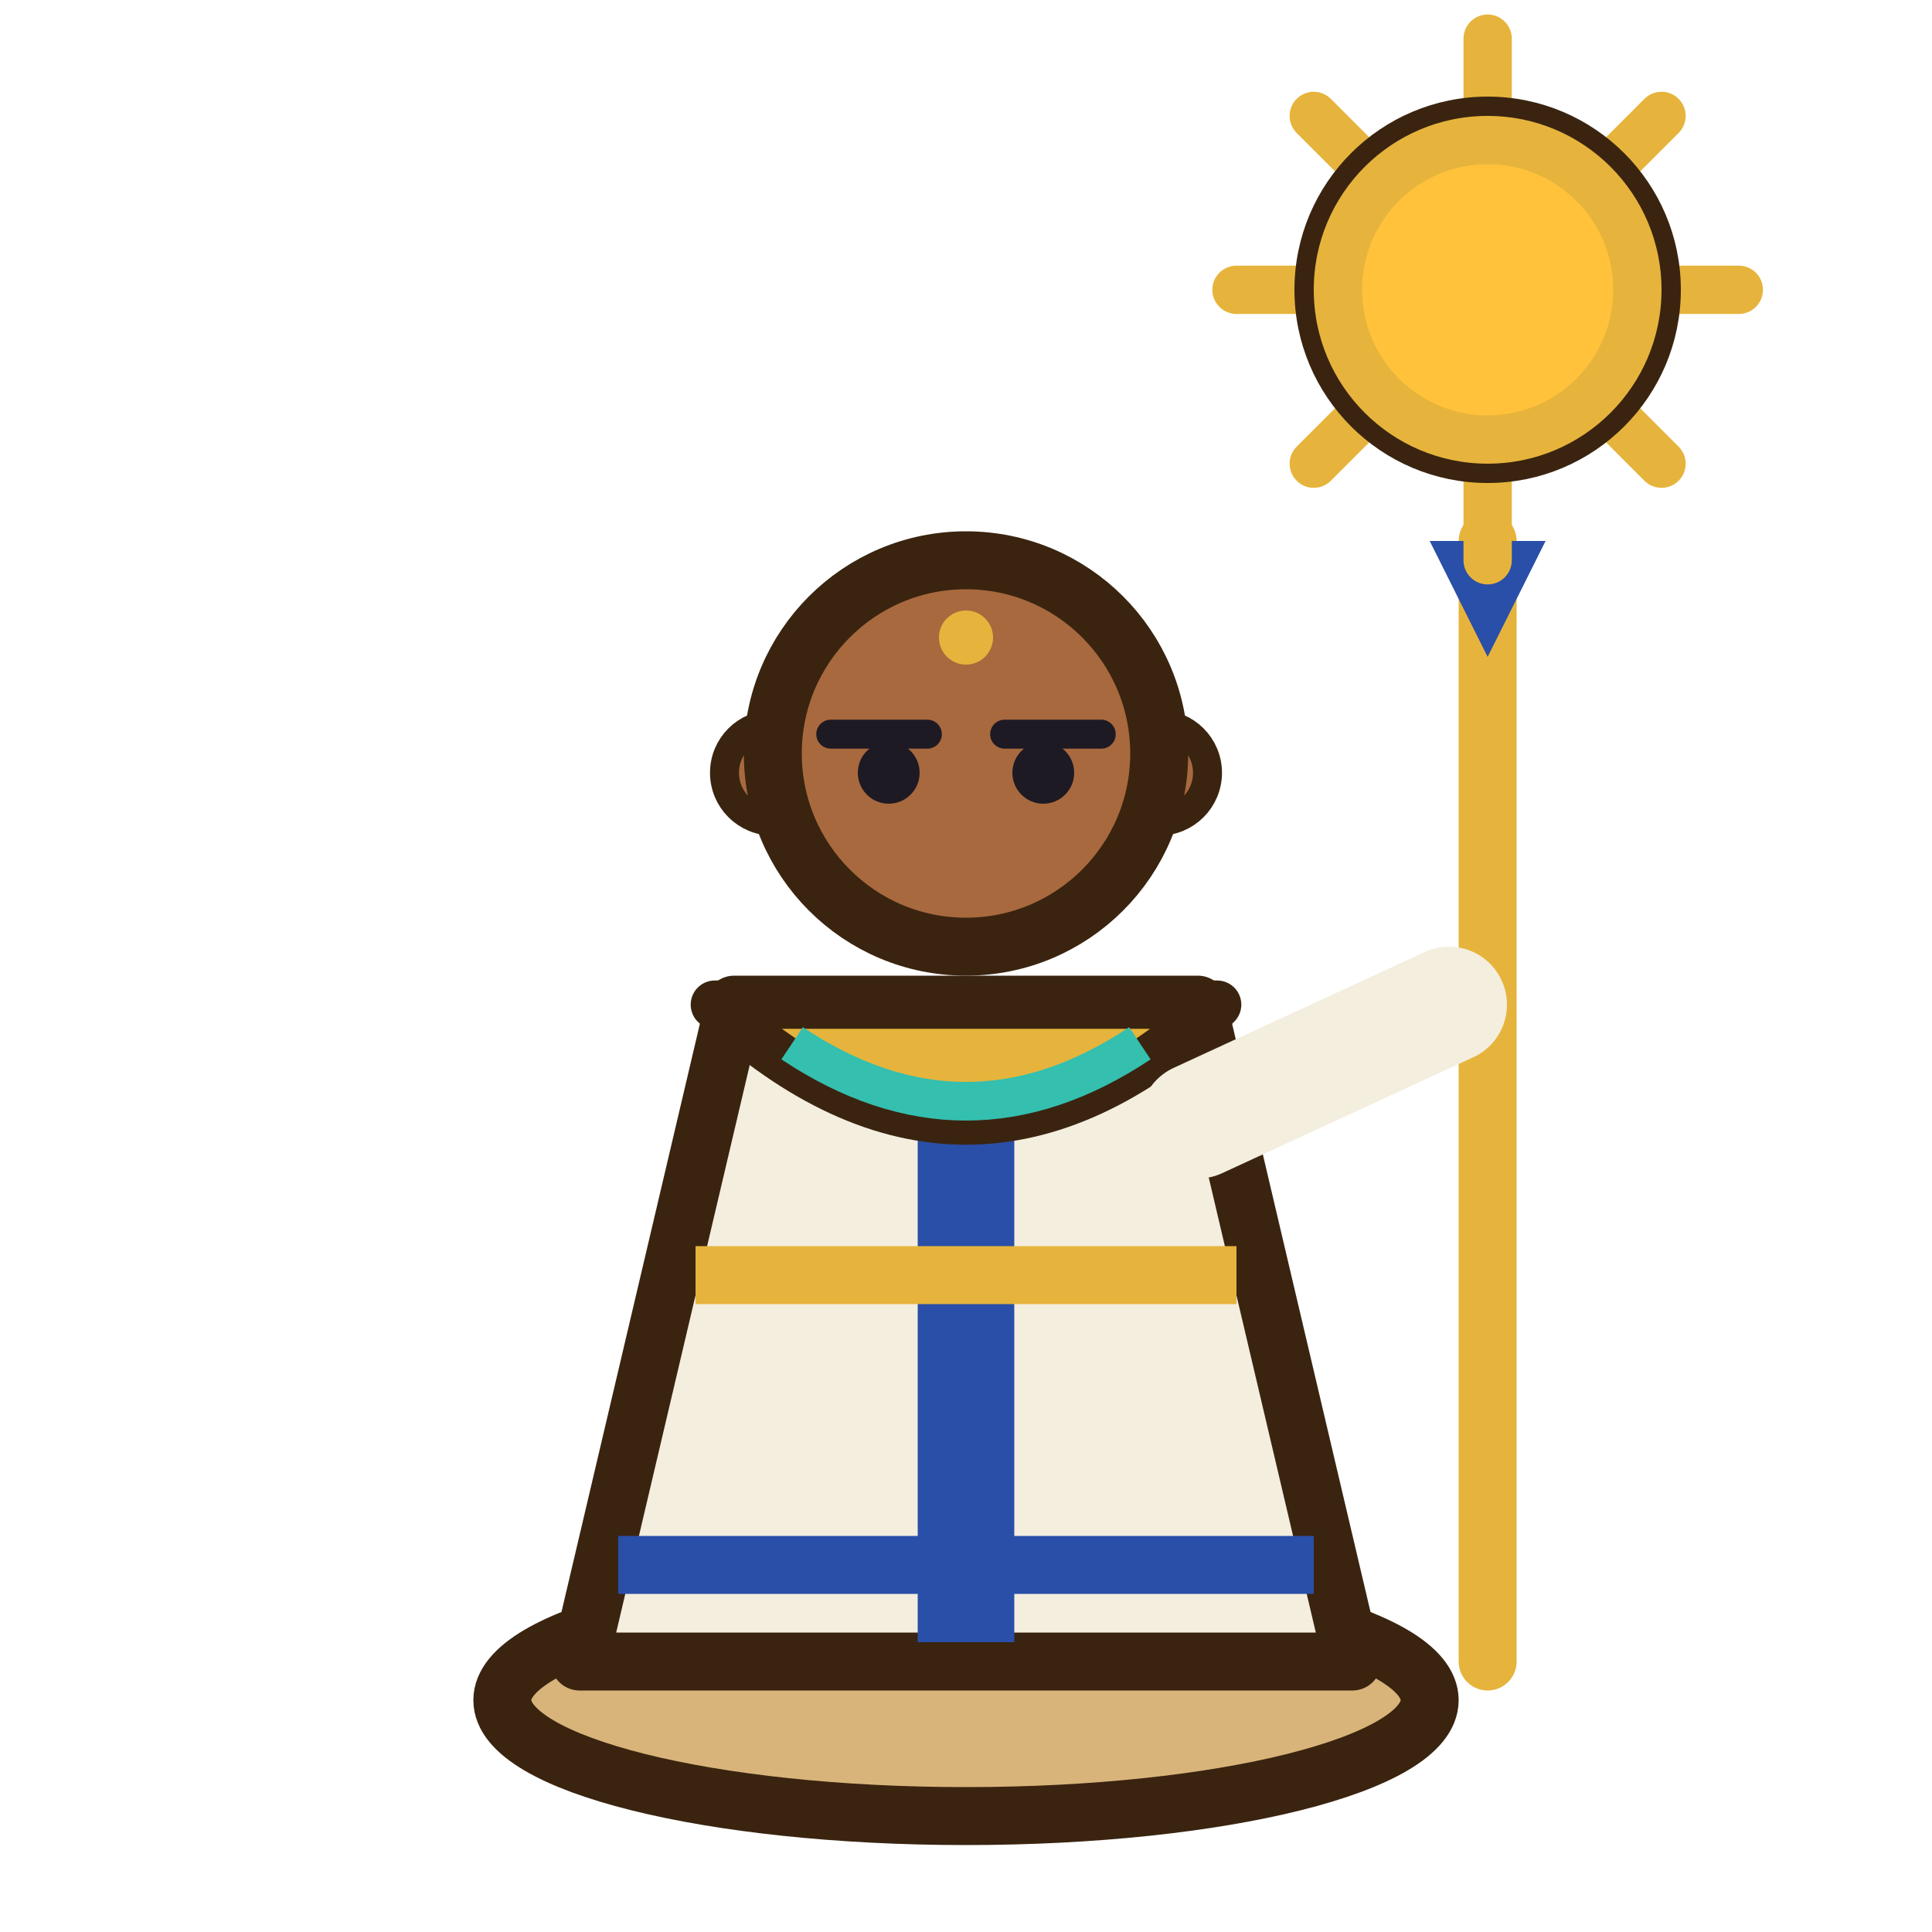
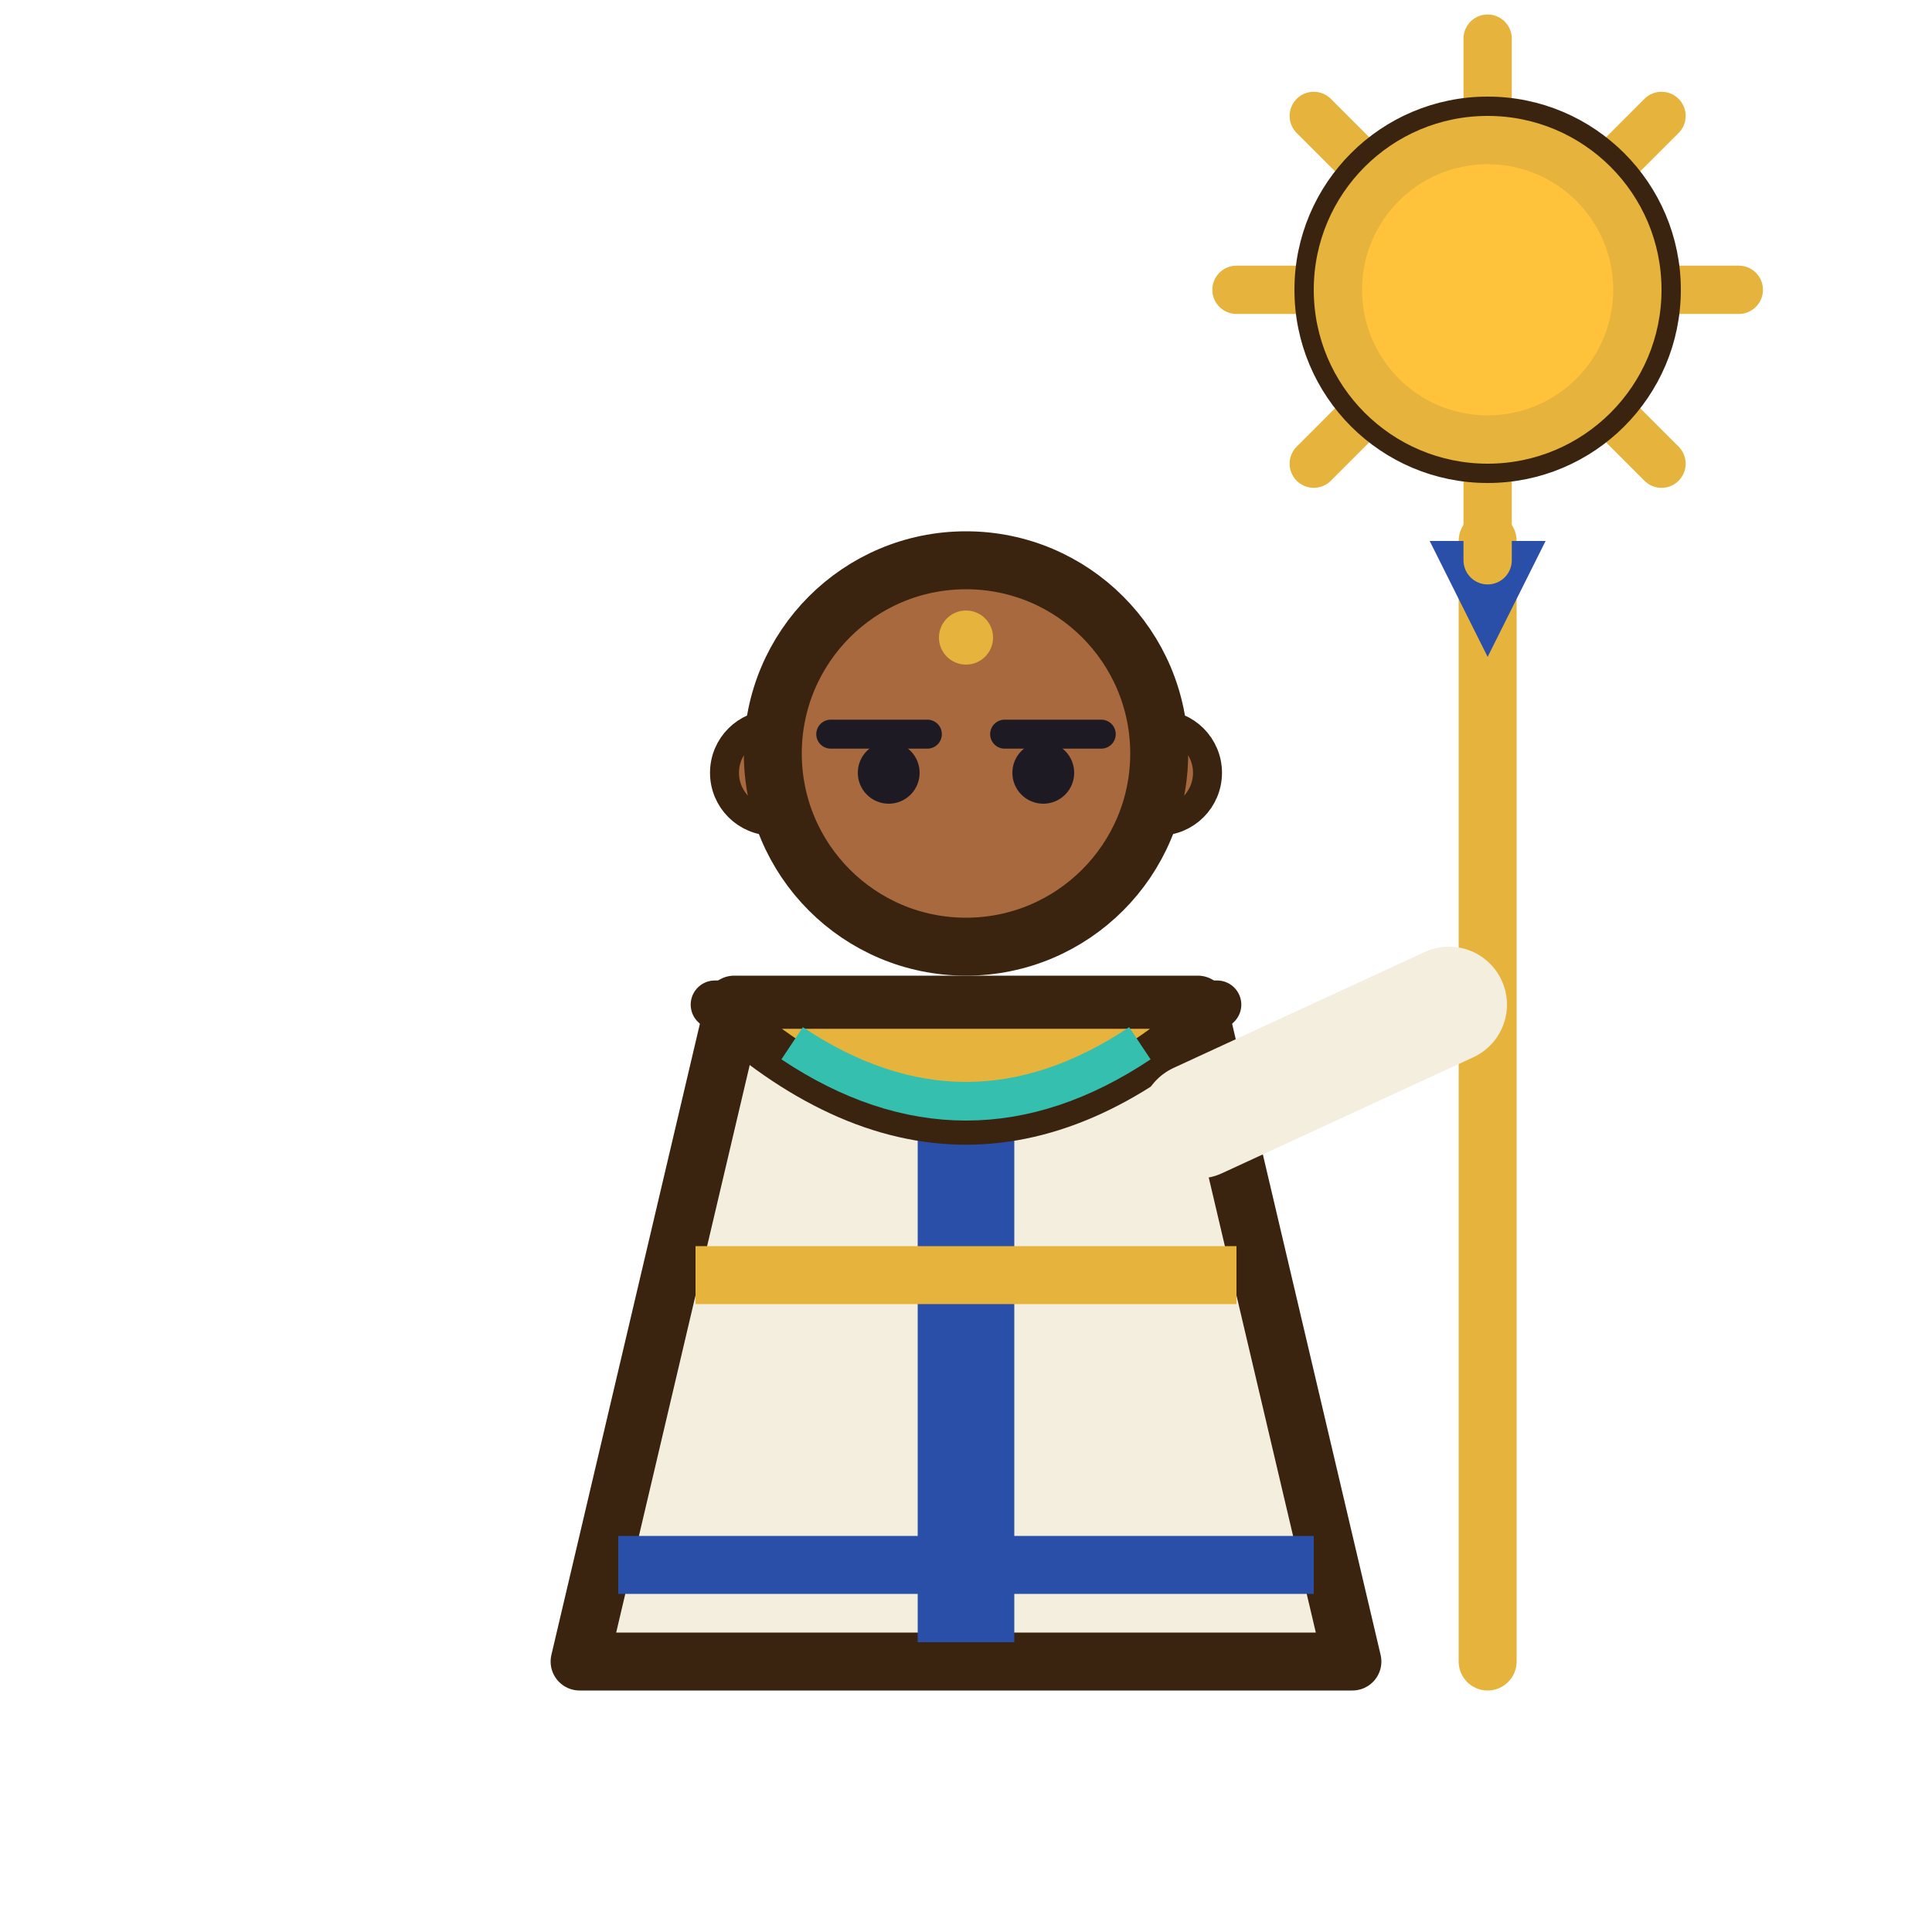
<svg xmlns="http://www.w3.org/2000/svg" viewBox="0 0 100 100">
-   <ellipse cx="50" cy="88" rx="24" ry="6" fill="#d9b47a" stroke="#3a2410" stroke-width="3" />
  <path d="M30 86 L38 52 H62 L70 86 Z" fill="#f4eedf" stroke="#3a2410" stroke-width="3" stroke-linejoin="round" />
  <path d="M50 58 V85" stroke="#2a4fa8" stroke-width="5" />
  <path d="M32 81 H68" stroke="#2a4fa8" stroke-width="3" />
  <path d="M36 66 H64" stroke="#e6b43c" stroke-width="3" />
  <path d="M37 52 Q50 64 63 52 Z" fill="#e6b43c" stroke="#3a2410" stroke-width="2.5" stroke-linejoin="round" />
  <path d="M41 54 Q50 60 59 54" fill="none" stroke="#34bfae" stroke-width="2" />
  <circle cx="40" cy="40" r="2.5" fill="#a8693e" stroke="#3a2410" stroke-width="1.5" />
  <circle cx="60" cy="40" r="2.5" fill="#a8693e" stroke="#3a2410" stroke-width="1.5" />
  <circle cx="50" cy="39" r="10" fill="#a8693e" stroke="#3a2410" stroke-width="3" />
  <path d="M43 38 h5 M52 38 h5" stroke="#1e1a24" stroke-width="1.5" stroke-linecap="round" />
  <circle cx="46" cy="40" r="1.6" fill="#1e1a24" />
  <circle cx="54" cy="40" r="1.6" fill="#1e1a24" />
  <circle cx="50" cy="33" r="1.4" fill="#e6b43c" />
  <path d="M77 86 V28" stroke="#e6b43c" stroke-width="3" stroke-linecap="round" />
  <path d="M77 34 L74 28 H80 Z" fill="#2a4fa8" />
  <path d="M77 2 V7 M77 29 V25 M64 15 H68 M90 15 H86 M68 6 L71 9 M86 6 L83 9 M68 24 L71 21 M86 24 L83 21" stroke="#e6b43c" stroke-width="2.5" stroke-linecap="round" />
  <circle cx="77" cy="15" r="8" fill="#ffc23a" stroke="#e6b43c" stroke-width="3" />
  <circle cx="77" cy="15" r="9.5" fill="none" stroke="#3a2410" stroke-width="1" />
  <path d="M62 58 L75 52" stroke="#f4eedf" stroke-width="6" stroke-linecap="round" />
</svg>
